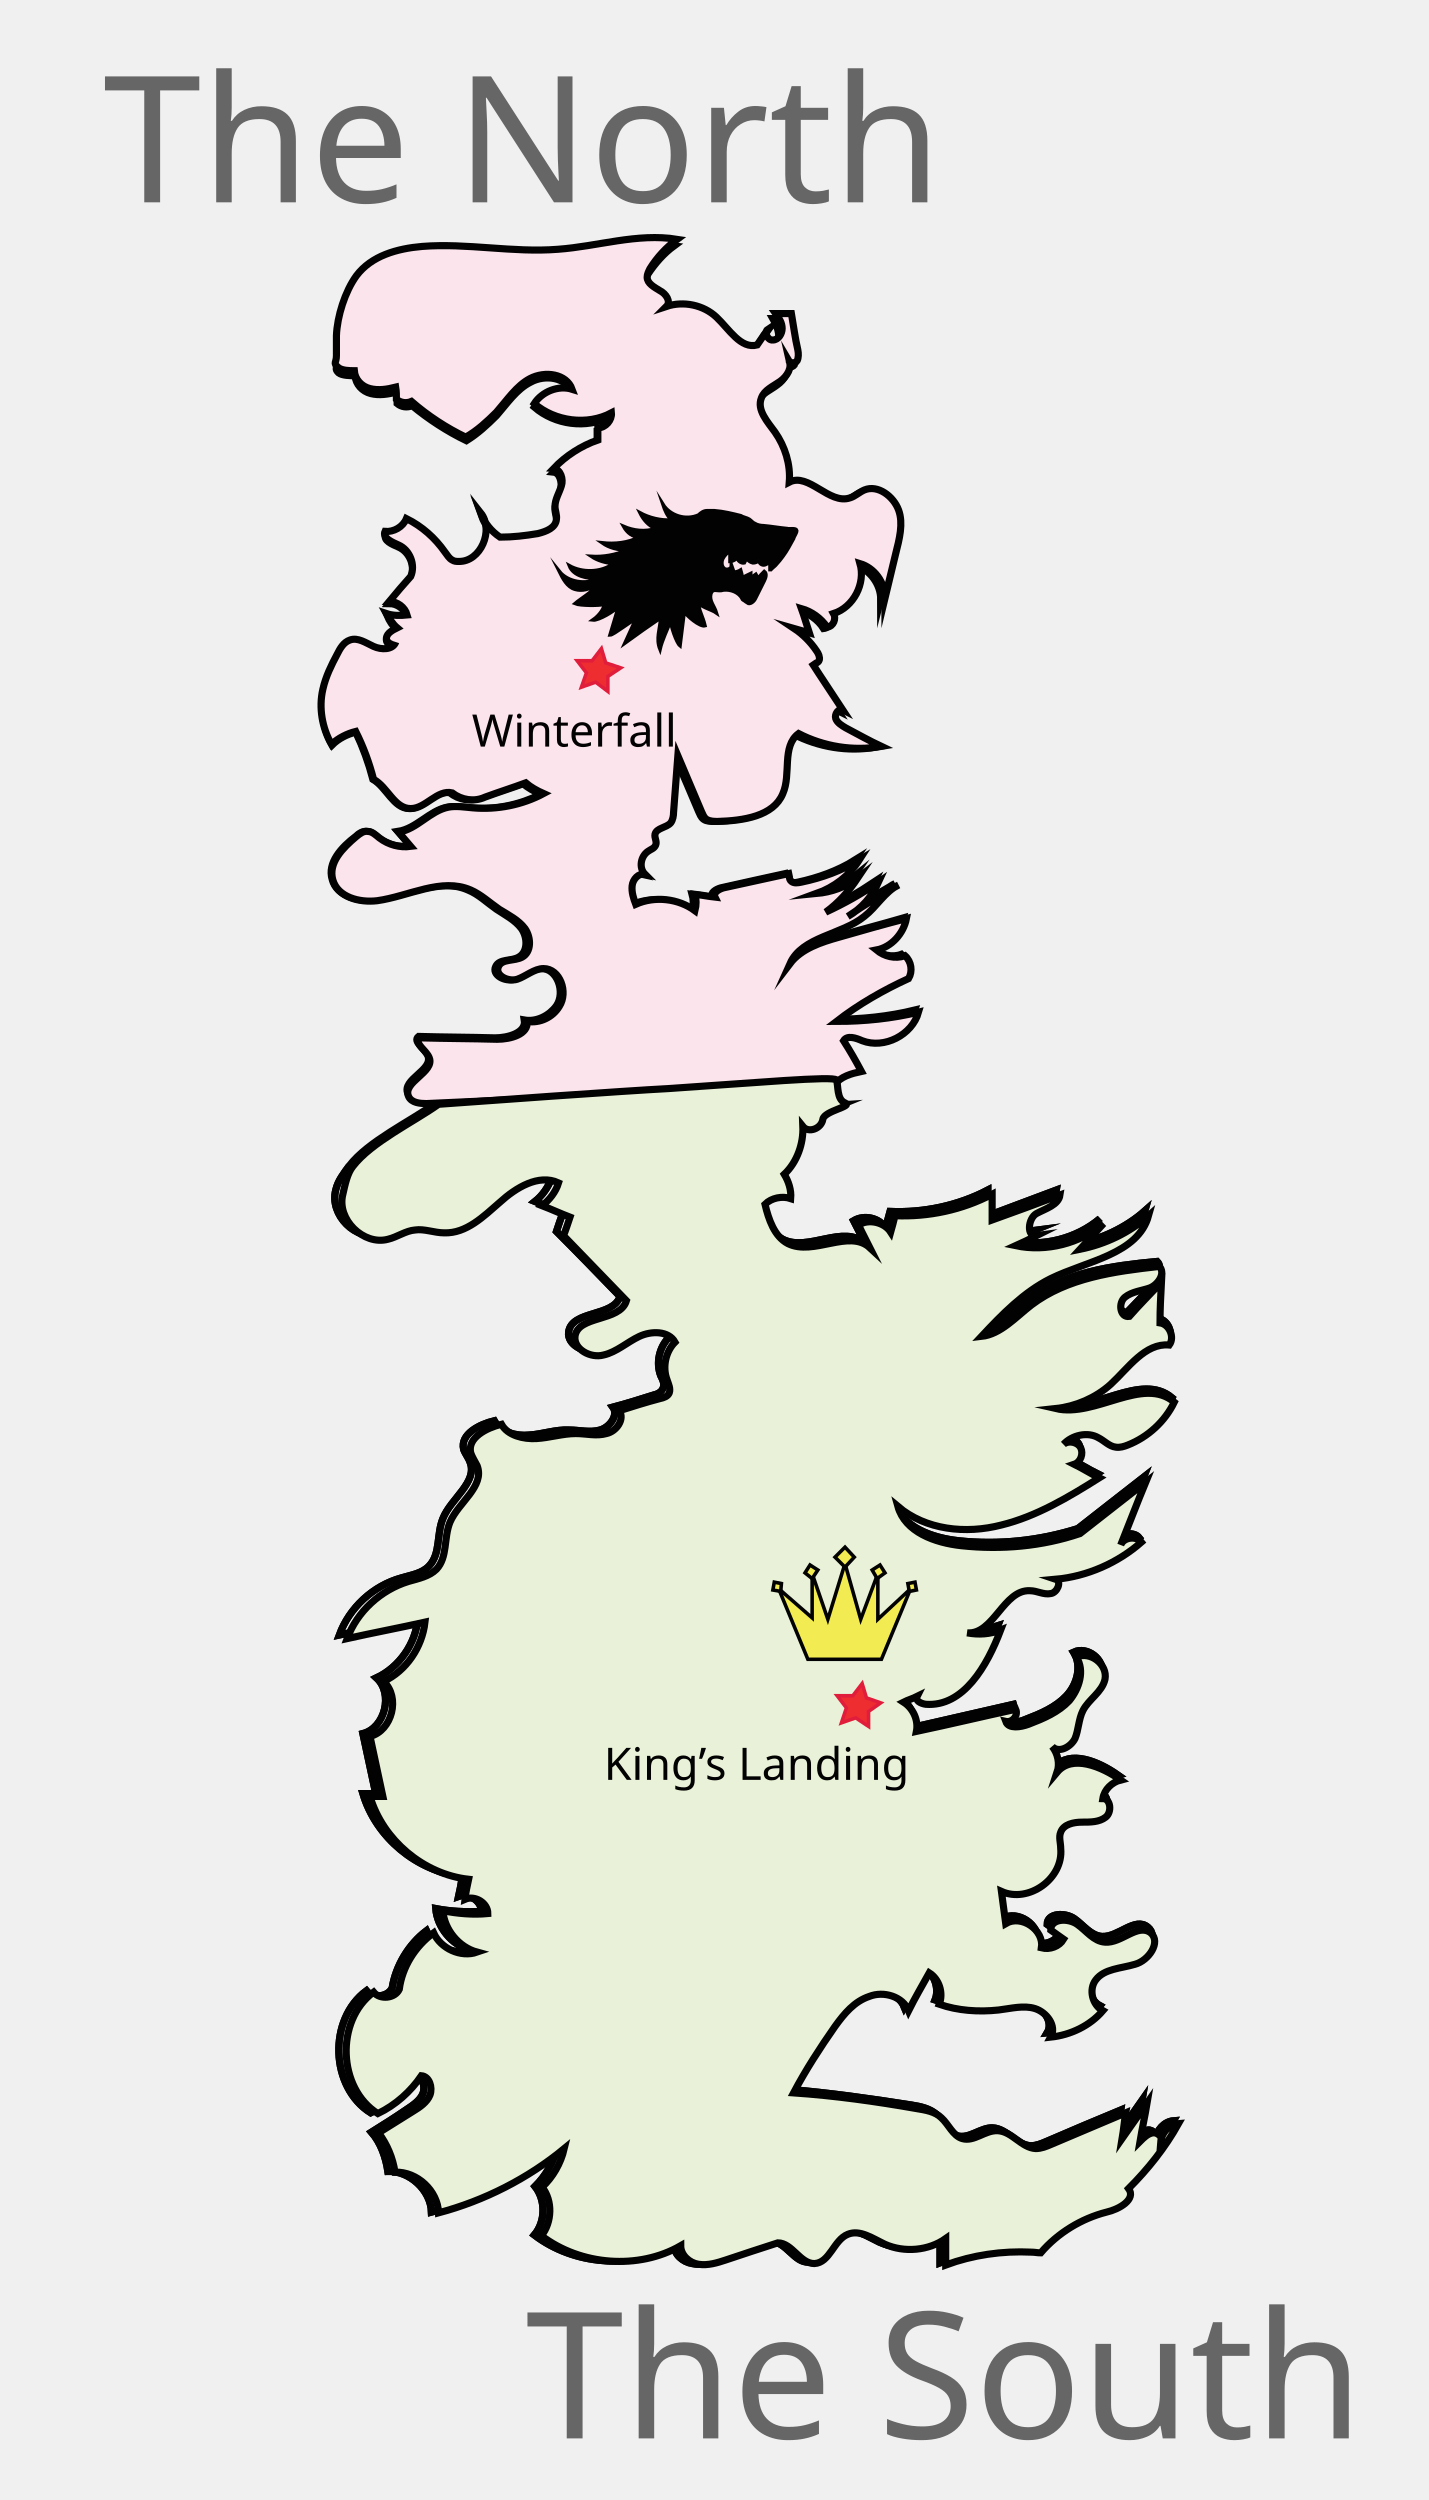
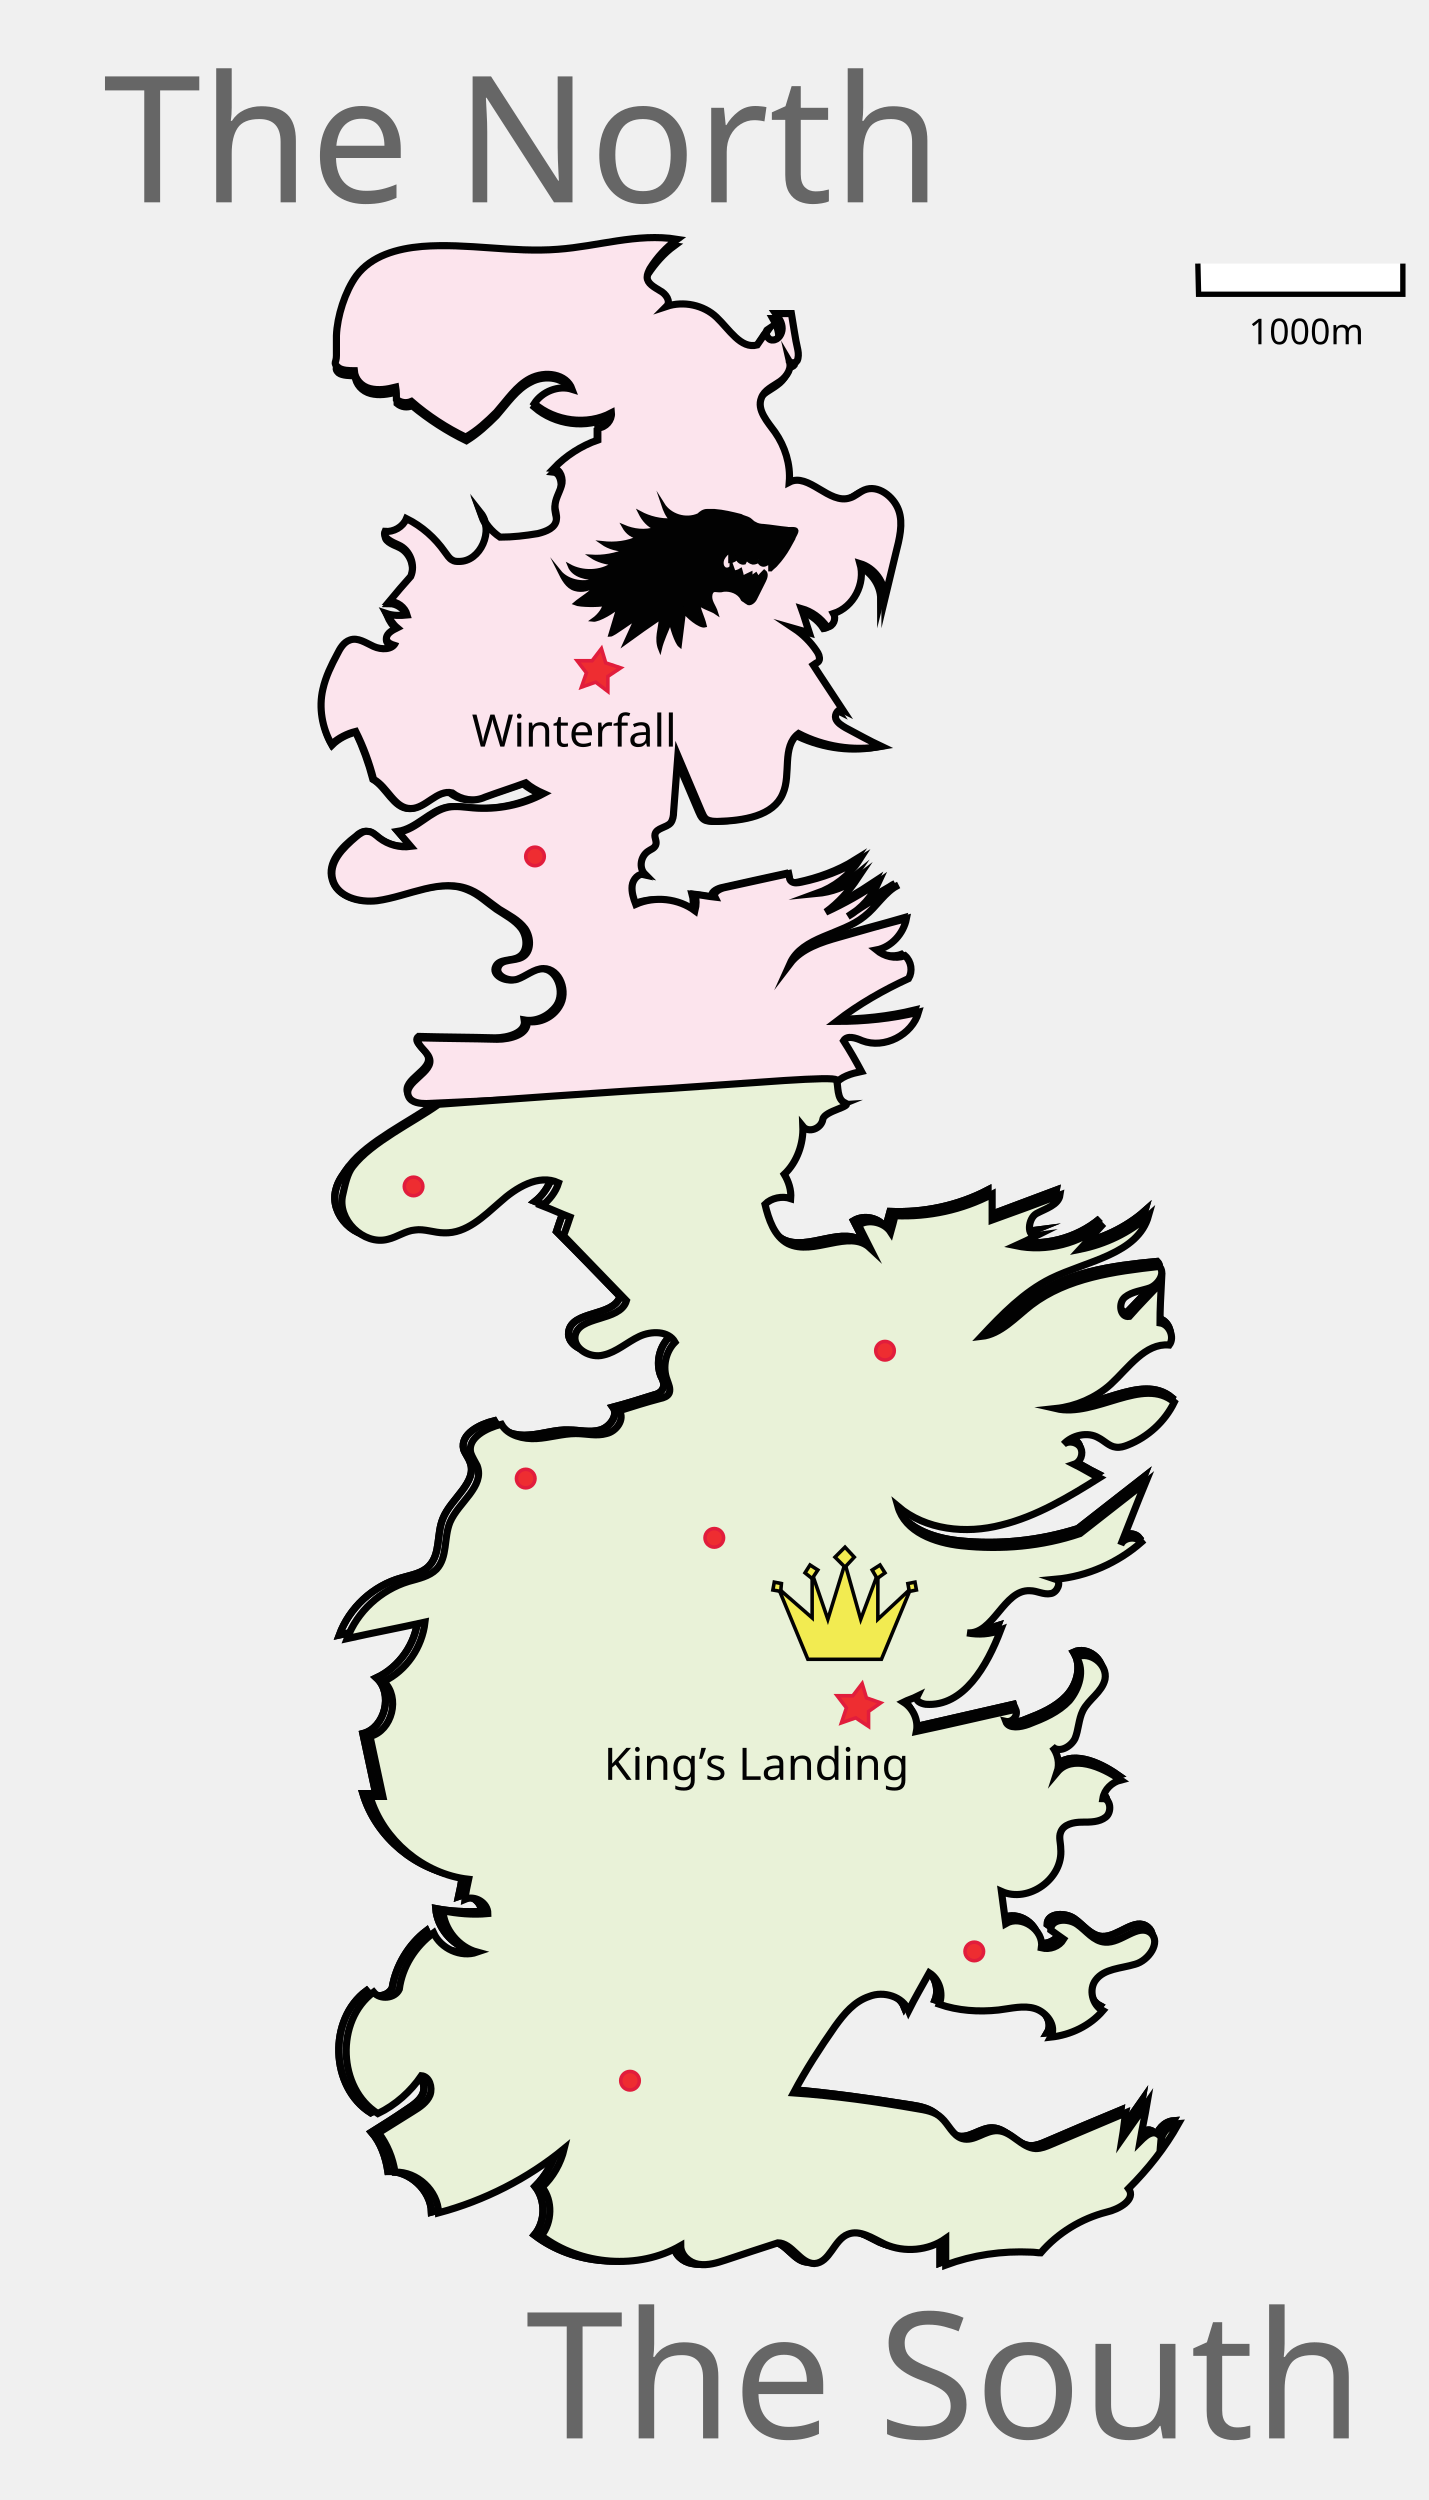
<svg xmlns="http://www.w3.org/2000/svg" version="1.1" id="Layer_1" x="0px" y="0px" viewBox="0 0 200 350" style="enable-background:new 0 0 200 350;" xml:space="preserve">
  <style type="text/css">
	.st0{fill:none;stroke:#020202;stroke-miterlimit:10;}
	.st1{fill:#FCE4ED;stroke:#020202;stroke-miterlimit:10;}
	.st2{fill:#E9F2D8;stroke:#020202;stroke-miterlimit:10;}
	.st3{opacity:0.58;}
	.st4{fill:#020202;}
	.st5{font-family:'Papyrus';}
	.st6{font-size:24.688px;}
	.st7{opacity:0.58;fill:#020202;enable-background:new    ;}
	.st8{fill:#020202;stroke:#020202;stroke-width:0.5;stroke-miterlimit:10;}
	.st9{fill:#EE2D31;stroke:#E11D3C;stroke-width:0.5;stroke-miterlimit:10;}
	.st10{font-size:6.284px;}
	.st11{fill:#F2EB51;stroke:#020202;stroke-width:0.5;stroke-miterlimit:10;}
+ 	.st12{fill:#FFFFFF;stroke:#000000;stroke-width:0.75;stroke-miterlimit:10;}
+ 	.st13{font-family:'MyriadPro-Regular';}
+ 	.st14{font-size:5px;}
</style>
  <path class="st0" d="M114.5,156c-0.2,1.3-2.1,2-2.8,1c0.2,2.5-0.8,5-2.6,6.8c0.7,1,1,2.2,0.9,3.4c-1.2-0.4-2.6-0.1-3.6,0.8  c0.5,2.1,1.3,4.5,3.2,5.5c3.5,1.8,8.6-2.2,11.5,0.6c-0.5-1.1-1.1-2.2-1.6-3.2c1.5-0.9,3.6-0.4,4.5,1c0.2-0.8,0.4-1.6,0.6-2.3  c4.7,0.2,9.5-0.8,13.7-3c0,1.2,0,2.4,0,3.6c3.2-1.2,6.4-2.4,9.6-3.6c-0.2,1.4-2,1.9-3.3,2.6c-1.3,0.8-1.5,3.3,0,3.1  c-1,0.4-1.9,0.9-2.9,1.4c4.3,0.9,9-0.3,12.3-3.1c-1.1,1.2-2.2,2.4-3.4,3.6c3.5-0.7,7-2.3,9.7-4.7c-1.5,5.4-8.7,6.3-13.7,8.8  c-3.8,1.9-6.8,5-9.7,8.1c2.8-0.3,4.8-2.6,7.1-4.4c5-3.9,11.6-4.8,18-5.4c0.9,0.9-0.1,2.5-1.3,3s-2.6,0.5-3.5,1.3  c-1,0.8-0.6,3,0.6,2.8c1.5-1.6,3.1-3.2,4.6-4.8c0,1.9-0.1,3.8-0.2,5.7c1.3,0.2,2.1,2,1.4,3.1c-3.4-0.4-5.7,3.2-8.3,5.5  c-2.1,1.9-4.9,3.1-7.8,3.5c5.6,1.2,12.2-4.7,16.6-1c-1.3,2.7-3.7,4.8-6.5,6c-0.5,0.2-1.1,0.4-1.7,0.3c-0.9-0.1-1.6-0.9-2.4-1.3  c-1.6-0.9-3.8-0.5-4.9,0.9c0.8-0.5,1.9-0.3,2.4,0.5s0,2-0.9,2.3c1.2,0.6,2.3,1.3,3.5,1.9c-4.4,2.7-8.8,5.4-13.8,6.6  c-5,1.2-10.6,0.6-14.5-2.7c0.9,3.6,5.2,5.1,8.9,5.5c5.6,0.6,11.3,0,16.7-1.7c3.1-2.4,6.1-4.8,9.2-7.2c-1.2,3-2.3,5.9-3.5,8.9  c0.4-1.1,2.2-1.3,2.9-0.4c-3.4,3-7.6,4.8-12.1,5.2c0.9,0.3,0.3,1.9-0.7,2s-1.9-0.4-2.9-0.4c-3.7-0.2-5.1,6.2-8.8,5.9  c1.6,0.3,3.2,0.1,4.7-0.4c-1.9,4.9-5.3,10.8-10.5,10.4c-0.6,0-1.4-0.5-1.2-1.1c-0.6,0.3-1.3,0.5-1.9,0.8c1.3,0.9,2.1,2.5,1.8,4.1  c4.7-1.1,9.3-2.1,14-3.2c0.3,0.9-0.6,1.8-1.5,1.7c0.4,1.1,2.1,0.9,3.2,0.4c2.1-0.8,4.2-1.7,5.7-3.3s2.2-4.2,1-6.1  c1.9-0.9,4.4,1,4,3.1c-0.4,1.8-2.3,2.8-3.1,4.4c-0.6,1.2-0.5,2.6-1.1,3.9c-0.5,1.3-2.3,2.2-3.2,1.1c0.8,1,1.1,2.4,0.7,3.6  c2.2-2.5,6.2-0.8,8.9,1.1c-1.3,0.3-2.3,1.3-2.5,2.6c1.2,0,1.3,1.9,0.4,2.6c-0.9,0.8-2.2,0.7-3.3,0.7s-2.5,0.4-3,1.4  c-0.3,0.7-0.1,1.6,0,2.3c0.4,4.1-4.6,7.6-8.4,6c0.2,1.5,0.4,3,0.6,4.5c2.2-1.3,5.4,0.9,5,3.4c1.1,0.3,2.4-0.2,3.1-1.3  c-0.6-0.4-1.2-0.9-1.8-1.3c0-1.6,2.5-1.7,3.8-0.8c1.3,0.9,2.3,2.4,3.9,2.5c2.3,0.1,4.6-2.8,6.4-1.3c1.6,1.3-0.2,3.8-2.2,4.4  s-4.3,0.5-5.5,2.2c-1,1.3-0.5,3.6,1,4.4c-1.8,2.1-4.5,3.5-7.4,3.8c0.9-1.5-0.5-3.5-2.2-4s-3.4,0-5.2,0.2c-2.8,0.4-5.7,0.1-8.3-0.8  c0.6-1.5,0-3.5-1.4-4.4c-0.9,1.8-1.9,3.6-2.9,5.4c-0.8-2-3.5-2.7-5.5-2c-2,0.8-3.5,2.5-4.8,4.2c-2.2,3-4.1,6.1-5.9,9.3  c5.8,0.5,11.5,1.3,17.2,2.2c1.3,0.2,2.6,0.5,3.5,1.3c1,0.9,1.6,2.5,2.9,3c1.7,0.5,3.3-1.2,5-1.1c2,0.1,3.3,2.4,5.3,2.5  c0.8,0,1.5-0.3,2.2-0.6c3.5-1.5,7-3,10.4-4.4c-0.2,1.2-0.3,2.4-0.5,3.6c1.2-1.7,2.3-3.3,3.5-5c-0.3,1.8-0.7,3.6-1,5.4  c0.5-0.5,1-1.1,1.8-1.2c0.7-0.1,1.5,0.8,1.1,1.3c0.1-1.3,1.2-2.5,2.5-2.6c-1.9,3.4-4.3,6.5-7,9.2c1,1.5-1.4,2.9-3.1,3.3  c-3.5,0.9-6.8,2.9-9.2,5.7c-0.4,0-0.9-0.1-1.3-0.1c-4.1-0.3-8.2,0.3-12.1,1.8c0-1.3,0-2.5,0-3.7c-2.5,1.7-5.8,2-8.5,0.8  c-1.7-0.8-3.5-2.1-5.2-1.4c-2,0.9-2.6,4.1-4.7,4.2c-2,0.1-3.1-2.8-5.2-2.9c-2.4,0.8-4.9,1.6-7.3,2.5c-1.3,0.4-2.6,0.9-3.8,0.6  c-1.3-0.2-2.6-1.3-2.5-2.6c-6,3.5-14.1,2.8-19.6-1.4c1.6-1.9,1.6-4.9,0.1-6.8c1.5-1.5,2.6-3.4,3.1-5.4c-5.2,4.2-11.2,7.3-17.6,9  c-0.1-3.1-3.1-5.8-6.1-5.7c-0.3-2-1-4-2.3-5.5c1.6-1,3.2-2,4.8-3.1c0.9-0.6,2-1.3,2.4-2.3s-0.1-2.6-1.2-2.7  c-1.5,2.3-3.6,4.2-6.1,5.4c-5.7-3.6-6-13.1-0.6-17.1c0.9,1.1,3,0.9,3.6-0.4c0.5-3.1,2.3-6.1,4.8-8c1,2.2,3.8,3.5,6.1,2.7  c-2.6-0.7-4.6-3.2-4.8-5.8c2.1,0.4,4.2,0.5,6.4,0.4c0-1.5-1.8-2.6-3.2-2.1c0.2-0.9,0.4-1.9,0.5-2.8c-6.4-0.7-12.1-5.5-13.9-11.6  c0.6,0,1.2,0,1.8,0c-0.6-2.8-1.2-5.6-1.8-8.4c3.1-0.8,4.3-5.6,1.9-7.8c3.2-1.5,5.5-4.8,5.8-8.3c-3.6,0.8-7.3,1.5-11,2.3  c1.4-3.8,4.7-6.9,8.7-8c1.3-0.4,2.9-0.6,3.9-1.7c1.6-1.7,1-4.4,1.9-6.6c1.1-2.8,4.9-5.1,3.8-7.9c-0.2-0.6-0.7-1.2-0.9-1.8  c-0.5-2.1,2.2-3.5,4.3-4c0.9,1.6,3.1,2.2,4.9,2c1.8-0.1,3.7-0.8,5.6-0.7c1.4,0,2.9,0.4,4.3,0s2.6-2.1,1.8-3.2  c1.9-0.5,3.8-1.1,5.7-1.7c0.5-0.1,1.1-0.4,1.3-0.9c0.3-0.6,0-1.2-0.3-1.8c-0.7-1.8-0.2-4,1.1-5.3c-0.9-1.6-3.4-1.6-5-0.8  c-1.7,0.8-3.1,2.2-5,2.6c-1.8,0.4-4.2-0.8-4-2.6c0.4-3.1,6.3-2.1,7.2-5c-3-3.1-5.9-6.1-8.9-9.1c0.3-0.9,0.6-1.8,0.9-2.6  c-1.3-0.5-2.6-1.1-3.9-1.6c1-0.8,1.8-1.9,2.3-3.2c-2.8-1.2-5.9,0.7-8.2,2.7c-2.3,2-4.7,4.4-7.8,4.3c-1.4,0-2.7-0.6-4.1-0.4  c-1.3,0.1-2.5,1-3.8,1.3c-3.5,0.9-7.2-2.8-6.3-6.3c0.3-1.3,1.1-2.3,1.9-3.4c2.6-3.4,8.5-6.2,12-8.7l-1.4-0.5c-0.9,0-2-0.1-2.4-0.9  c-0.9-2,3.6-3.3,2.8-5.3c-0.4-1-2.2-2-1.3-2.7c3.6,0.1,7.1,0.1,10.7,0.2c1.8,0,4.4-0.7,4.1-2.5c1.7,0.3,3.5-0.6,4.5-2  c1.3-1.9,0.1-5.3-2.2-5.2c-1.3,0-2.4,1.1-3.7,1.5c-1.3,0.4-3.2-0.6-2.6-1.8c0.5-1.1,2.2-0.7,3.2-1.3c1.3-0.7,1.3-2.7,0.4-4  c-0.9-1.2-2.3-1.9-3.5-2.7c-1.3-0.9-2.5-2.1-4-2.7c-4.1-1.8-8.6,0.9-12.9,1.4c-2.4,0.3-5.5-0.5-6.1-2.9c-0.7-2.3,1.3-4.5,3.3-6  c0.4-0.4,1-0.8,1.6-0.7c0.6,0,1.1,0.5,1.6,0.9c1.2,0.9,2.9,1.4,4.4,1.1c-0.5-0.7-1.1-1.3-1.7-2c2.6-0.4,4.4-2.9,6.9-3.4  c1.1-0.2,2.2,0,3.3,0.1c3.4,0.3,6.8-0.4,9.8-1.9c-0.9-0.4-1.8-0.9-2.5-1.5c-1.9,0.6-3.8,1.3-5.7,1.9c-1.5,0.7-3.3,0.4-4.5-0.6  c-2-0.5-3.6,2.2-5.7,2.2c-2.2,0-3.2-3-5.1-4.1c-0.6-2.3-1.4-4.5-2.4-6.6c-1.2,0.3-2.4,0.9-3.3,1.8c-1.3-2.3-1.7-5-1.2-7.6  c0.4-1.7,1.2-3.3,2-4.9c0.4-0.8,0.9-1.7,1.7-2c1.1-0.4,2.2,0.4,3.3,0.9s2.7,0.5,3.1-0.6c-0.2,0.7-1.4,0.1-1.3-0.6  c0.1-0.7,0.8-1.1,1.5-1.3c-0.6-0.5-1.1-1.3-1.4-2c0.9,0.3,1.9,0.3,2.8,0.2c-0.3-1.1-1.4-1.9-2.5-1.9c1-1.2,2-2.3,3-3.5  c0.7-1.6-0.1-3.7-1.7-4.4c-0.9-0.4-2.2-0.9-1.8-1.8c1.2,0.1,2.5-0.6,3-1.8c2.2,1.1,4,2.7,5.4,4.7c0.3,0.4,0.6,0.9,1,1.1  c0.3,0.1,0.6,0.2,0.9,0.2c3.1,0.1,5-4.3,3.1-6.8c0.5,1.4,1.5,2.6,2.7,3.4c1.8,0,3.5-0.2,5.2-0.5c1.1-0.3,2.5-0.8,2.6-2  c0.1-0.6-0.2-1.2-0.2-1.8c0-1,0.6-1.9,0.8-2.8c0.2-0.9-0.1-2.3-1-2.4c1.7-1.8,3.8-3.2,6.1-4c0-0.5,0-1.1,0-1.7c1.1,0,2-1,1.9-2.1  c-3.4,1.8-7.8,1.2-10.7-1.3c1.1-1.7,3.3-2.5,5.3-2c-0.8-2.2-3.8-2.6-5.8-1.5c-2,1-3.3,3-4.8,4.7c-1.3,1.3-2.6,2.5-4.2,3.5  c-2.7-1.3-5.3-3-7.6-4.9c-0.7,0.3-1.5,0.2-2.1-0.3c0-0.5,0-1.1-0.1-1.6c-1.2,0.3-2.4,0.5-3.6,0.2c-1.2-0.3-2.1-1.3-2.2-2.5  c-0.6,0-1.8,0-2.3-0.4c-0.6-0.6-0.2-0.6-0.2-1.6c0-0.9,0-1.9,0-2.8c0.1-2.6,1.2-6.2,2.8-8.3c2.1-2.7,5.7-3.8,9.1-4.1  c6.2-0.5,12.6,0.9,18.8,0.4c5.5-0.4,11-2.3,16.5-1.4c-1.5,1.1-2.7,2.5-3.7,4c-0.2,0.4-0.4,0.8-0.4,1.2c0,0.9,1,1.4,1.8,1.9  s1.6,1.5,0.9,2.2c2.3-0.8,5.1-0.2,6.9,1.5s3.4,4.5,5.7,3.8c0.5-0.7,1-1.5,1.5-2.2c-0.6,0.4,0,1.6,0.7,1.5c0.8,0,1.3-0.9,1.2-1.6  s-0.4-1.4-0.8-2.1c0.7,0,1.4,0,2.2,0c0.3,1.7,0.5,3.3,0.9,5c0.1,0.5,0.1,1-0.1,1.5c-0.3,0.4-1.1,0.4-1.2-0.1c0.6,1-0.2,2.2-1.2,2.9  c-0.9,0.7-2.2,1.2-2.6,2.2c-0.7,1.7,0.8,3.3,1.9,4.8c1.4,2,2.2,4.5,2,6.9c2.7-1.4,5.6,3.1,8.4,2.2c0.7-0.2,1.3-0.8,2-1.1  c1.9-0.8,4.1,0.8,4.7,2.8c0.6,1.9,0.1,4-0.4,6.1s-1,4.1-1.5,6.1c0-2.1-1.5-4.1-3.5-4.8c0.8,2.8-0.9,6-3.6,7c0.4,0.7,0,1.8-0.9,1.9  c-0.8-1.3-2.2-2.2-3.6-2.6c0.4,1.1,0.7,2.2,1,3.4c-0.7-0.2-1.4-0.4-2.1-0.6c1.2,0.8,2.3,1.9,3.1,3.1c0.3,0.4,0.5,0.9,0.4,1.3  s-0.8,0.7-1.1,0.3c1.4,2.2,2.9,4.4,4.3,6.6c-0.6-0.3-1.2,0.5-1,1.2c0.2,0.6,0.9,1,1.4,1.3c1.7,0.9,3.3,1.8,4.9,2.6  c-3.9,0.7-8,0-11.5-1.8c-2.4,1.7-1,5.6-2.1,8.3c-1.3,3.2-5.6,3.8-9,3.9c-0.5,0-1.1,0-1.5-0.3s-0.5-0.7-0.7-1.1  c-1.1-2.6-2.2-5.2-3.3-7.7c-0.2,2.6-0.4,5.2-0.6,7.9c0,0.5-0.1,1.1-0.4,1.4c-0.6,0.7-2,0.7-2.2,1.6c-0.1,0.5,0.3,1,0.1,1.5  c-0.2,0.4-0.7,0.6-1.1,0.9c-1,0.7-1.3,2.3-0.4,3.2c-0.9-0.2-1.7,0.7-1.8,1.6c-0.1,0.9,0.2,1.8,0.5,2.6c2.6-1.1,5.9-0.8,8.3,0.9  c0.2-0.8,0.2-1.6,0-2.3c0.9,0.1,1.8,0.3,2.8,0.4c-0.3-0.6,0.5-1.1,1.2-1.3c3.1-0.7,6.3-1.4,9.5-2.1c-0.5,0.1-0.5,0.9-0.1,1.2  c0.4,0.3,0.9,0.2,1.4,0.1c2.8-0.6,5.6-1.6,8-3.1c-1.4,2.1-3.5,3.8-5.9,4.6c2.1-0.2,4.1-0.9,5.7-2.2c-1.2,1.8-2.7,3.4-4.4,4.8  c2.6-1.2,5-2.6,7.4-4.2c-0.9,2-2.4,3.7-4.3,4.7c2.3-1.6,4.7-3,7.1-4.4c-1.9,0.9-3,3-4.7,4.4c-3.2,2.6-8.6,2.7-10.3,6.6  c1.6-2.1,4.3-2.9,6.9-3.6c3.1-0.9,6.2-1.7,9.3-2.6c-0.4,2.1-2.1,3.9-4.2,4.3c1,0.9,2.6,1.3,3.9,0.8c0.8,0.8,1.1,2.2,0.5,3.2  c-3.5,1.6-6.9,3.6-10,5.9c3.9,0,7.7-0.4,11.4-1.3c-0.9,3.1-4.7,5.1-7.8,4c-0.9-0.4-2.1-0.8-2.6,0c0.8,1.4,1.7,2.8,2.5,4.2  c-1.4,0.3-2.9,0.7-3.7,1.9s-0.2,3.3,1.2,3.2L114.5,156z" />
  <path class="st0" d="M114.5,156c-0.2,1.3-2.1,2-2.8,1c0.2,2.5-0.8,5-2.6,6.8c0.7,1,1,2.2,0.9,3.4c-1.2-0.4-2.6-0.1-3.6,0.8  c0.5,2.1,1.3,4.5,3.2,5.5c3.5,1.8,8.6-2.2,11.5,0.6c-0.5-1.1-1.1-2.2-1.6-3.2c1.5-0.9,3.6-0.4,4.5,1c0.2-0.8,0.4-1.6,0.6-2.3  c4.7,0.2,9.5-0.8,13.7-3c0,1.2,0,2.4,0,3.6c3.2-1.2,6.4-2.4,9.6-3.6c-0.2,1.4-2,1.9-3.3,2.6c-1.3,0.8-1.5,3.3,0,3.1  c-1,0.4-1.9,0.9-2.9,1.4c4.3,0.9,9-0.3,12.3-3.1c-1.1,1.2-2.2,2.4-3.4,3.6c3.5-0.7,7-2.3,9.7-4.7c-1.5,5.4-8.7,6.3-13.7,8.8  c-3.8,1.9-6.8,5-9.7,8.1c2.8-0.3,4.8-2.6,7.1-4.4c5-3.9,11.6-4.8,18-5.4c0.9,0.9-0.1,2.5-1.3,3s-2.6,0.5-3.5,1.3  c-1,0.8-0.6,3,0.6,2.8c1.5-1.6,3.1-3.2,4.6-4.8c0,1.9-0.1,3.8-0.2,5.7c1.3,0.2,2.1,2,1.4,3.1c-3.4-0.4-5.7,3.2-8.3,5.5  c-2.1,1.9-4.9,3.1-7.8,3.5c5.6,1.2,12.2-4.7,16.6-1c-1.3,2.7-3.7,4.8-6.5,6c-0.5,0.2-1.1,0.4-1.7,0.3c-0.9-0.1-1.6-0.9-2.4-1.3  c-1.6-0.9-3.8-0.5-4.9,0.9c0.8-0.5,1.9-0.3,2.4,0.5s0,2-0.9,2.3c1.2,0.6,2.3,1.3,3.5,1.9c-4.4,2.7-8.8,5.4-13.8,6.6  c-5,1.2-10.6,0.6-14.5-2.7c0.9,3.6,5.2,5.1,8.9,5.5c5.6,0.6,11.3,0,16.7-1.7c3.1-2.4,6.1-4.8,9.2-7.2c-1.2,3-2.3,5.9-3.5,8.9  c0.4-1.1,2.2-1.3,2.9-0.4c-3.4,3-7.6,4.8-12.1,5.2c0.9,0.3,0.3,1.9-0.7,2s-1.9-0.4-2.9-0.4c-3.7-0.2-5.1,6.2-8.8,5.9  c1.6,0.3,3.2,0.1,4.7-0.4c-1.9,4.9-5.3,10.8-10.5,10.4c-0.6,0-1.4-0.5-1.2-1.1c-0.6,0.3-1.3,0.5-1.9,0.8c1.3,0.9,2.1,2.5,1.8,4.1  c4.7-1.1,9.3-2.1,14-3.2c0.3,0.9-0.6,1.8-1.5,1.7c0.4,1.1,2.1,0.9,3.2,0.4c2.1-0.8,4.2-1.7,5.7-3.3s2.2-4.2,1-6.1  c1.9-0.9,4.4,1,4,3.1c-0.4,1.8-2.3,2.8-3.1,4.4c-0.6,1.2-0.5,2.6-1.1,3.9c-0.5,1.3-2.3,2.2-3.2,1.1c0.8,1,1.1,2.4,0.7,3.6  c2.2-2.5,6.2-0.8,8.9,1.1c-1.3,0.3-2.3,1.3-2.5,2.6c1.2,0,1.3,1.9,0.4,2.6c-0.9,0.8-2.2,0.7-3.3,0.7s-2.5,0.4-3,1.4  c-0.3,0.7-0.1,1.6,0,2.3c0.4,4.1-4.6,7.6-8.4,6c0.2,1.5,0.4,3,0.6,4.5c2.2-1.3,5.4,0.9,5,3.4c1.1,0.3,2.4-0.2,3.1-1.3  c-0.6-0.4-1.2-0.9-1.8-1.3c0-1.6,2.5-1.7,3.8-0.8c1.3,0.9,2.3,2.4,3.9,2.5c2.3,0.1,4.6-2.8,6.4-1.3c1.6,1.3-0.2,3.8-2.2,4.4  s-4.3,0.5-5.5,2.2c-1,1.3-0.5,3.6,1,4.4c-1.8,2.1-4.5,3.5-7.4,3.8c0.9-1.5-0.5-3.5-2.2-4s-3.4,0-5.2,0.2c-2.8,0.4-5.7,0.1-8.3-0.8  c0.6-1.5,0-3.5-1.4-4.4c-0.9,1.8-1.9,3.6-2.9,5.4c-0.8-2-3.5-2.7-5.5-2c-2,0.8-3.5,2.5-4.8,4.2c-2.2,3-4.1,6.1-5.9,9.3  c5.8,0.5,11.5,1.3,17.2,2.2c1.3,0.2,2.6,0.5,3.5,1.3c1,0.9,1.6,2.5,2.9,3c1.7,0.5,3.3-1.2,5-1.1c2,0.1,3.3,2.4,5.3,2.5  c0.8,0,1.5-0.3,2.2-0.6c3.5-1.5,7-3,10.4-4.4c-0.2,1.2-0.3,2.4-0.5,3.6c1.2-1.7,2.3-3.3,3.5-5c-0.3,1.8-0.7,3.6-1,5.4  c0.5-0.5,1-1.1,1.8-1.2c0.7-0.1,1.5,0.8,1.1,1.3c0.1-1.3,1.2-2.5,2.5-2.6c-1.9,3.4-4.3,6.5-7,9.2c1,1.5-1.4,2.9-3.1,3.3  c-3.5,0.9-6.8,2.9-9.2,5.7c-0.4,0-0.9-0.1-1.3-0.1c-4.1-0.3-8.2,0.3-12.1,1.8c0-1.3,0-2.5,0-3.7c-2.5,1.7-5.8,2-8.5,0.8  c-1.7-0.8-3.5-2.1-5.2-1.4c-2,0.9-2.6,4.1-4.7,4.2c-2,0.1-3.1-2.8-5.2-2.9c-2.4,0.8-4.9,1.6-7.3,2.5c-1.3,0.4-2.6,0.9-3.8,0.6  c-1.3-0.2-2.6-1.3-2.5-2.6c-6,3.5-14.1,2.8-19.6-1.4c1.6-1.9,1.6-4.9,0.1-6.8c1.5-1.5,2.6-3.4,3.1-5.4c-5.2,4.2-11.2,7.3-17.6,9  c-0.1-3.1-3.1-5.8-6.1-5.7c-0.3-2-1-4-2.3-5.5c1.6-1,3.2-2,4.8-3.1c0.9-0.6,2-1.3,2.4-2.3s-0.1-2.6-1.2-2.7  c-1.5,2.3-3.6,4.2-6.1,5.4c-5.7-3.6-6-13.1-0.6-17.1c0.9,1.1,3,0.9,3.6-0.4c0.5-3.1,2.3-6.1,4.8-8c1,2.2,3.8,3.5,6.1,2.7  c-2.6-0.7-4.6-3.2-4.8-5.8c2.1,0.4,4.2,0.5,6.4,0.4c0-1.5-1.8-2.6-3.2-2.1c0.2-0.9,0.4-1.9,0.5-2.8c-6.4-0.7-12.1-5.5-13.9-11.6  c0.6,0,1.2,0,1.8,0c-0.6-2.8-1.2-5.6-1.8-8.4c3.1-0.8,4.3-5.6,1.9-7.8c3.2-1.5,5.5-4.8,5.8-8.3c-3.6,0.8-7.3,1.5-11,2.3  c1.4-3.8,4.7-6.9,8.7-8c1.3-0.4,2.9-0.6,3.9-1.7c1.6-1.7,1-4.4,1.9-6.6c1.1-2.8,4.9-5.1,3.8-7.9c-0.2-0.6-0.7-1.2-0.9-1.8  c-0.5-2.1,2.2-3.5,4.3-4c0.9,1.6,3.1,2.2,4.9,2c1.8-0.1,3.7-0.8,5.6-0.7c1.4,0,2.9,0.4,4.3,0s2.6-2.1,1.8-3.2  c1.9-0.5,3.8-1.1,5.7-1.7c0.5-0.1,1.1-0.4,1.3-0.9c0.3-0.6,0-1.2-0.3-1.8c-0.7-1.8-0.2-4,1.1-5.3c-0.9-1.6-3.4-1.6-5-0.8  c-1.7,0.8-3.1,2.2-5,2.6c-1.8,0.4-4.2-0.8-4-2.6c0.4-3.1,6.3-2.1,7.2-5c-3-3.1-5.9-6.1-8.9-9.1c0.3-0.9,0.6-1.8,0.9-2.6  c-1.3-0.5-2.6-1.1-3.9-1.6c1-0.8,1.8-1.9,2.3-3.2c-2.8-1.2-5.9,0.7-8.2,2.7c-2.3,2-4.7,4.4-7.8,4.3c-1.4,0-2.7-0.6-4.1-0.4  c-1.3,0.1-2.5,1-3.8,1.3c-3.5,0.9-7.2-2.8-6.3-6.3c0.3-1.3,1.1-2.3,1.9-3.4" />
  <path class="st1" d="M59.7,154.5c-0.9,0-2.1-0.1-2.5-1c-0.9-2,3.7-3.4,2.9-5.4c-0.4-1.1-2.2-2-1.3-2.8c3.6,0.1,7.2,0.1,10.8,0.2  c1.9,0,4.4-0.7,4.2-2.5c1.8,0.3,3.6-0.6,4.5-2.1c1.3-2,0.1-5.3-2.2-5.3c-1.3,0-2.5,1.1-3.7,1.5c-1.3,0.4-3.2-0.6-2.6-1.8  c0.5-1.1,2.2-0.7,3.3-1.3c1.3-0.7,1.3-2.7,0.4-4c-0.9-1.2-2.3-1.9-3.6-2.7c-1.3-0.9-2.6-2.1-4-2.7c-4.1-1.8-8.7,0.9-13.1,1.5  c-2.5,0.3-5.5-0.5-6.2-2.9s1.4-4.5,3.3-6.1c0.5-0.4,1-0.8,1.6-0.7c0.6,0,1.1,0.5,1.6,0.9c1.3,1,2.9,1.4,4.4,1.2  c-0.6-0.7-1.1-1.3-1.7-2c2.6-0.4,4.4-3,7-3.5c1.1-0.2,2.2,0,3.4,0.1c3.4,0.3,6.9-0.4,9.9-2c-0.9-0.4-1.8-0.9-2.5-1.5  c-1.9,0.7-3.8,1.3-5.7,2c-1.5,0.7-3.3,0.4-4.6-0.6c-2.1-0.5-3.7,2.2-5.8,2.2c-2.3,0-3.2-3-5.2-4.1c-0.6-2.3-1.4-4.5-2.5-6.7  c-1.2,0.3-2.4,0.9-3.4,1.8c-1.3-2.3-1.8-5.1-1.2-7.7c0.4-1.8,1.2-3.4,2-4.9c0.4-0.8,0.9-1.7,1.8-2c1.1-0.4,2.2,0.4,3.3,0.9  s2.7,0.5,3.1-0.6c-0.2,0.7-1.4,0.1-1.3-0.6c0.1-0.7,0.9-1.1,1.5-1.4c-0.6-0.5-1.1-1.3-1.5-2c0.9,0.3,1.9,0.3,2.9,0.2  c-0.3-1.1-1.4-1.9-2.5-1.9c1-1.2,2-2.4,3-3.5c0.7-1.6-0.1-3.7-1.7-4.4c-0.9-0.4-2.3-1-1.9-1.9c1.2,0.1,2.5-0.6,3-1.8  c2.2,1.1,4,2.7,5.4,4.7c0.3,0.4,0.6,0.9,1,1.1c0.3,0.2,0.6,0.2,0.9,0.2c3.1,0.1,5-4.4,3.1-6.8c0.5,1.4,1.5,2.6,2.7,3.4  c1.8,0,3.5-0.2,5.3-0.5c1.2-0.3,2.5-0.8,2.6-2c0.1-0.6-0.2-1.2-0.2-1.8c0-1,0.6-1.9,0.9-2.9c0.3-0.9-0.1-2.3-1.1-2.4  c1.7-1.8,3.9-3.2,6.2-4c0-0.5,0-1.1,0-1.7c1.1,0,2-1.1,1.9-2.1c-3.4,1.8-7.9,1.2-10.8-1.3c1.1-1.7,3.4-2.6,5.3-2  c-0.8-2.2-3.8-2.6-5.9-1.5c-1.9,1-3.2,3-4.7,4.7c-1.3,1.3-2.7,2.6-4.3,3.5c-2.7-1.3-5.3-3-7.6-5c-0.7,0.3-1.5,0.2-2.1-0.3  c0-0.5,0-1.1-0.1-1.7c-1.2,0.3-2.4,0.5-3.6,0.2c-1.2-0.3-2.1-1.3-2.2-2.5c-0.6,0-1.8,0-2.3-0.5c-0.7-0.6-0.2-0.6-0.2-1.6  c0-0.9,0-1.9,0-2.8c0.1-2.7,1.2-6.2,2.8-8.4c2.1-2.8,5.7-3.8,9.2-4.1c6.3-0.5,12.7,0.9,19,0.4c5.6-0.4,11.1-2.3,16.7-1.4  C93.3,34.6,92,36,91,37.6c-0.2,0.4-0.4,0.8-0.4,1.2c0,0.9,1,1.4,1.8,1.9c0.8,0.4,1.6,1.5,0.9,2.2c2.4-0.8,5.2-0.2,7,1.5  s3.4,4.5,5.7,3.9c0.5-0.7,1-1.5,1.5-2.2c-0.6,0.4,0,1.6,0.7,1.5c0.8,0,1.3-0.9,1.3-1.6c0-0.8-0.4-1.4-0.9-2.1c0.7,0,1.4,0,2.2,0  c0.3,1.7,0.5,3.4,0.9,5.1c0.1,0.5,0.1,1.1-0.1,1.5s-1.1,0.4-1.2-0.1c0.6,1-0.2,2.3-1.2,3s-2.2,1.2-2.6,2.3c-0.7,1.7,0.9,3.4,1.9,4.8  c1.4,2,2.2,4.5,2,7c2.7-1.4,5.6,3.2,8.5,2.2c0.7-0.2,1.3-0.8,2-1.1c1.9-0.8,4.1,0.9,4.8,2.8s0.1,4.1-0.4,6.1c-0.5,2.1-1,4.1-1.5,6.2  c0-2.2-1.5-4.2-3.5-4.8c0.8,2.8-0.9,6.1-3.7,7c0.4,0.7,0,1.8-0.9,1.9c-0.9-1.3-2.2-2.2-3.6-2.6c0.4,1.1,0.7,2.2,1.1,3.4  c-0.7-0.2-1.4-0.4-2.1-0.6c1.2,0.8,2.3,1.9,3.1,3.1c0.3,0.4,0.5,0.9,0.4,1.3s-0.8,0.7-1.1,0.3c1.4,2.2,2.9,4.4,4.4,6.7  c-0.6-0.3-1.2,0.6-1,1.2s0.9,1,1.4,1.3c1.7,0.9,3.3,1.8,5,2.6c-4,0.7-8.1,0-11.6-1.8c-2.4,1.8-1,5.7-2.2,8.4  c-1.3,3.2-5.6,3.8-9.1,3.9c-0.5,0-1.1,0-1.6-0.3c-0.4-0.3-0.5-0.7-0.7-1.1c-1.1-2.6-2.2-5.2-3.3-7.8c-0.2,2.6-0.4,5.3-0.6,7.9  c0,0.5-0.1,1.1-0.4,1.5c-0.6,0.7-2,0.7-2.2,1.6c-0.1,0.5,0.3,1,0.1,1.5s-0.7,0.6-1.1,0.9c-1,0.7-1.3,2.3-0.4,3.2  c-0.9-0.2-1.7,0.7-1.8,1.6c-0.1,0.9,0.2,1.8,0.5,2.6c2.7-1.2,6-0.8,8.3,0.9c0.2-0.8,0.2-1.6,0-2.3c0.9,0.1,1.9,0.3,2.8,0.4  c-0.3-0.6,0.5-1.1,1.2-1.3c3.2-0.7,6.4-1.4,9.6-2.1c-0.5,0.1-0.5,0.9-0.1,1.2c0.4,0.3,0.9,0.2,1.4,0.1c2.9-0.6,5.6-1.6,8.1-3.1  c-1.4,2.2-3.5,3.8-6,4.7c2.1-0.2,4.1-0.9,5.8-2.2c-1.2,1.8-2.7,3.5-4.5,4.8c2.6-1.2,5.1-2.6,7.4-4.2c-0.9,2-2.4,3.7-4.3,4.8  c2.3-1.6,4.7-3.1,7.1-4.4c-1.9,0.9-3.1,3.1-4.8,4.4c-3.2,2.6-8.7,2.8-10.4,6.6c1.6-2.1,4.4-3,6.9-3.7c3.1-0.9,6.3-1.8,9.4-2.6  c-0.4,2.1-2.1,4-4.2,4.4c1.1,0.9,2.6,1.3,4,0.8c0.9,0.8,1.1,2.2,0.5,3.2c-3.5,1.6-7,3.6-10.1,6c3.9,0,7.8-0.4,11.5-1.3  c-0.9,3.2-4.8,5.2-7.9,4c-0.9-0.4-2.1-0.8-2.6,0c0.9,1.4,1.7,2.8,2.5,4.3c-1.4,0.3-2.9,0.7-3.8,1.9L59.7,154.5z" />
  <path class="st2" d="M61.4,154.6c-3.5,2.5-9.4,5.3-12,8.7c-0.8,1-1.1,2.6-1.4,3.9c-0.9,3.5,2.9,7.2,6.3,6.3c1.3-0.3,2.5-1.2,3.8-1.3  c1.3-0.2,2.7,0.4,4.1,0.4c3.1,0.1,5.5-2.3,7.8-4.3c2.2-2,5.4-4,8.2-2.7c-0.4,1.3-1.3,2.4-2.3,3.2c1.3,0.5,2.6,1.1,3.9,1.6  c-0.3,0.9-0.6,1.8-0.9,2.6c3,3.1,5.9,6.1,8.8,9.1c-0.9,3-6.8,2-7.2,5c-0.2,1.8,2.2,3.1,4,2.6c1.8-0.4,3.3-1.8,5-2.6s4.1-0.8,5,0.8  c-1.3,1.3-1.8,3.5-1.1,5.3c0.2,0.6,0.5,1.2,0.3,1.8c-0.2,0.5-0.8,0.7-1.3,0.8c-1.9,0.5-3.8,1.1-5.7,1.7c0.8,1.2-0.4,2.9-1.8,3.2  c-1.4,0.4-2.8,0-4.3,0c-1.8,0-3.7,0.6-5.5,0.7c-1.8,0.1-4-0.4-4.9-2c-2.1,0.5-4.8,1.9-4.3,4c0.2,0.6,0.6,1.2,0.9,1.8  c1.1,2.9-2.6,5.1-3.8,7.9c-0.9,2.2-0.3,4.9-1.9,6.6c-1,1-2.5,1.3-3.9,1.7c-3.9,1.2-7.2,4.2-8.6,8c3.6-0.8,7.3-1.5,10.9-2.3  c-0.4,3.5-2.6,6.8-5.8,8.3c2.4,2.2,1.2,6.9-1.9,7.7c0.6,2.8,1.2,5.6,1.8,8.4c-0.6,0-1.2,0-1.8,0c1.8,6.1,7.5,10.9,13.8,11.6  c-0.2,0.9-0.4,1.9-0.5,2.8c1.4-0.6,3.2,0.5,3.2,2c-2.1,0.2-4.3,0-6.3-0.4c0.2,2.6,2.2,5.1,4.8,5.8c-2.3,0.8-5.1-0.5-6.1-2.7  c-2.6,1.9-4.4,4.8-4.8,7.9c-0.6,1.3-2.7,1.5-3.6,0.4c-5.4,4-5,13.5,0.6,17c2.5-1.2,4.6-3.1,6.1-5.3c1.1,0.1,1.6,1.6,1.2,2.7  c-0.4,1-1.4,1.7-2.4,2.3c-1.6,1-3.2,2-4.8,3c1.2,1.6,2,3.5,2.3,5.5c3.1-0.1,6,2.6,6.1,5.7c6.4-1.7,12.5-4.8,17.6-9  c-0.5,2.1-1.6,4-3.1,5.4c1.5,1.9,1.4,4.9-0.1,6.8c5.5,4.2,13.6,4.8,19.5,1.4c0,1.3,1.2,2.4,2.5,2.6s2.6-0.2,3.8-0.6  c2.4-0.8,4.8-1.6,7.3-2.4c2,0,3.1,2.9,5.1,2.9c2.2-0.1,2.7-3.3,4.7-4.1c1.7-0.7,3.5,0.6,5.2,1.4c2.7,1.2,6.1,0.9,8.5-0.8  c0,1.2,0,2.5,0,3.7c3.8-1.4,7.9-2,12-1.8c0.4,0,0.9,0.1,1.3,0.1c2.4-2.8,5.7-4.8,9.2-5.7c1.8-0.4,4.2-1.8,3.1-3.3  c2.7-2.7,5.1-5.7,7-9.1c-1.3,0.1-2.4,1.3-2.5,2.6c0.4-0.6-0.4-1.4-1.1-1.3c-0.7,0.1-1.3,0.7-1.8,1.2c0.3-1.8,0.7-3.6,1-5.4  c-1.2,1.7-2.3,3.3-3.5,5c0.2-1.2,0.3-2.4,0.5-3.6c-3.5,1.5-6.9,2.9-10.4,4.4c-0.7,0.3-1.4,0.6-2.2,0.6c-2-0.1-3.3-2.4-5.3-2.5  c-1.8-0.1-3.3,1.6-5,1.1c-1.3-0.4-1.9-2-2.9-2.9c-0.9-0.9-2.3-1.1-3.5-1.3c-5.7-1-11.4-1.8-17.2-2.2c1.7-3.2,3.7-6.3,5.8-9.3  c1.3-1.8,2.7-3.5,4.8-4.2c2-0.8,4.7,0,5.5,2c0.9-1.8,1.9-3.5,2.9-5.3c1.4,0.9,2,2.8,1.4,4.4c2.6,0.9,5.5,1.1,8.3,0.8  c1.7-0.2,3.5-0.7,5.1-0.2s3.1,2.4,2.2,4c2.8-0.3,5.5-1.6,7.3-3.7c-1.5-0.8-2-3-1-4.3c1.2-1.6,3.5-1.6,5.5-2.2  c1.9-0.5,3.7-3.1,2.2-4.4c-1.8-1.4-4.1,1.5-6.4,1.3c-1.6-0.1-2.6-1.6-3.9-2.5c-1.3-0.9-3.7-0.8-3.7,0.8c0.6,0.4,1.2,0.9,1.8,1.3  c-0.6,1-1.9,1.5-3.1,1.2c0.4-2.5-2.8-4.7-5-3.4c-0.2-1.5-0.4-3-0.6-4.5c3.8,1.7,8.7-1.8,8.3-6c0-0.8-0.3-1.6,0-2.3  c0.4-1.1,1.8-1.4,3-1.4s2.4,0,3.3-0.7c0.9-0.7,0.7-2.6-0.4-2.6c0.2-1.3,1.3-2.3,2.5-2.6c-2.7-1.9-6.8-3.6-8.9-1.1  c0.4-1.2,0.1-2.6-0.7-3.6c0.9,1,2.6,0.1,3.2-1.1c0.5-1.2,0.5-2.7,1.1-3.9c0.8-1.6,2.7-2.6,3.1-4.4c0.4-2.1-2.1-4-4-3.1  c1.2,1.9,0.4,4.4-1,6.1c-1.5,1.6-3.6,2.5-5.7,3.3c-1.1,0.4-2.8,0.7-3.2-0.4c0.9,0.2,1.8-0.8,1.4-1.7c-4.6,1-9.2,2.1-13.9,3.1  c0.3-1.5-0.4-3.2-1.8-4.1c0.6-0.3,1.3-0.5,1.9-0.8c-0.3,0.6,0.5,1,1.2,1.1c5.3,0.4,8.6-5.4,10.5-10.4c-1.5,0.6-3.1,0.7-4.7,0.4  c3.7,0.3,5.1-6.1,8.8-5.9c1,0,1.9,0.6,2.9,0.4c0.9-0.1,1.6-1.7,0.7-2c4.4-0.4,8.7-2.3,12-5.2c-0.7-0.9-2.5-0.7-2.9,0.4  c1.2-3,2.3-5.9,3.5-8.8c-3.1,2.4-6.1,4.8-9.2,7.2c-5.3,1.8-11,2.3-16.6,1.7c-3.7-0.4-7.9-1.9-8.9-5.5c3.9,3.3,9.5,3.9,14.5,2.6  c4.9-1.2,9.4-3.9,13.7-6.6c-1.2-0.6-2.3-1.3-3.5-1.9c0.9-0.3,1.3-1.5,0.9-2.3c-0.4-0.8-1.7-1.1-2.4-0.5c1.2-1.3,3.4-1.8,4.9-0.9  c0.8,0.4,1.5,1.2,2.4,1.3c0.6,0.1,1.2-0.1,1.7-0.3c2.8-1.1,5.2-3.3,6.5-6c-4.4-3.7-11,2.2-16.6,0.9c2.8-0.3,5.6-1.5,7.7-3.4  c2.5-2.3,4.8-5.8,8.2-5.5c0.8-1.1,0-2.9-1.3-3.1c0-1.9,0.1-3.8,0.2-5.7c-1.5,1.6-3.1,3.2-4.5,4.8c-1.3,0.2-1.6-1.9-0.6-2.7  s2.4-0.9,3.5-1.3c1.2-0.5,2.2-2.1,1.3-3c-6.3,0.7-12.9,1.6-17.9,5.4c-2.2,1.7-4.3,4.1-7,4.4c2.9-3.1,5.9-6.2,9.7-8.1  c5.1-2.5,12.2-3.4,13.7-8.8c-2.7,2.4-6.1,4-9.6,4.7c1.1-1.2,2.2-2.4,3.3-3.6c-3.3,2.8-8,4-12.3,3.1c0.9-0.4,1.9-0.9,2.9-1.4  c-1.4,0.2-1.2-2.4,0-3.1c1.3-0.7,3.1-1.2,3.3-2.6c-3.2,1.2-6.4,2.4-9.5,3.5c0-1.2,0-2.4,0-3.6c-4.2,2.2-8.9,3.2-13.6,3  c-0.2,0.8-0.4,1.6-0.6,2.3c-0.9-1.4-3.1-1.9-4.5-1c0.5,1.1,1.1,2.2,1.6,3.2c-2.9-2.7-7.9,1.2-11.5-0.6c-1.9-1-2.7-3.4-3.2-5.5  c0.9-0.9,2.4-1.2,3.6-0.8c0.1-1.2-0.3-2.4-0.9-3.4c1.8-1.7,2.7-4.3,2.6-6.7c0.8,1,2.6,0.3,2.8-1c0.2-1.2,4.3-1.8,3.1-2.3  c-1.2-0.5-0.9-2.4-1.2-3.2c-0.3-0.6-11.4,0.4-23.5,1.2C87.8,152.7,66.7,154.2,61.4,154.6L61.4,154.6z" />
  <g class="st3">
    <text transform="matrix(1 0 0 1 14.4474 28.3248)" class="st4 st5 st6">The North</text>
  </g>
  <text transform="matrix(1 0 0 1 73.5929 341.3727)" class="st7 st5 st6">The South</text>
  <path class="st8" d="M95.8,85.6c0.3,0.6,2.2,2.2,2.9,2c-0.3-1.3-0.9-2.2-1-3.5c0,0.8,1.9,1.2,2.6,1.7c-0.3-1-1-1.6-0.8-2.6  c0.3-1,0.9-0.3,1.8-0.6c1-0.1,2.1,0.3,2.6,1.2c0,0.1,0.1,0.2,0.3,0.3c0.3,0.2,0.7-0.2,0.9-0.6c0,0.3-0.2,0.7-0.5,0.9  c0.4,0.3,1-0.2,1.2-0.7c0.4-0.8,0.8-1.6,1.2-2.4c0.2-0.4,0.4-1,0-1.3c-0.3,0.3-0.6,0.6-0.9,1c0-0.2-0.2-0.4-0.3-0.6  c-0.3,0.2-0.6,0.5-0.7,0.9c0-0.3,0-0.6,0-1c-0.4,0.2-0.9,0.4-1.2,0.6c0-0.3-0.1-0.8-0.2-1.1c-0.3,0.2-0.7,0.3-1,0.3  c0-0.3-0.2-0.6-0.3-0.9c0,0.5-0.8,0.7-1.1,0.3c-0.3-0.3-0.3-0.9-0.1-1.3c0.2-0.4,0.6-0.8,1-1.1c0,0.5,0,1,0,1.5c0.4,0,0.9-0.3,1-0.6  c0,0.5,0.6,0.9,1,0.8c0.1-0.2,0.2-0.4,0.3-0.6c0.3,0.3,0.5,0.5,0.9,0.6c0.3,0,0.8-0.1,0.8-0.5c0,0.4,0.3,0.8,0.7,0.8  c0.3,0,0.8-0.3,0.9-0.6c0,0.5,0,1,0,1.5c0-0.3,0.7-0.7,0.9-1c0.3-0.3,0.6-0.7,0.9-1.1c0.6-0.8,1-1.6,1.5-2.5c0-0.2,0.6-1,0.4-1.2  c-0.1-0.3-1.1-0.1-1.3-0.2c-1.1-0.1-2.2-0.3-3.3-0.4c-0.4,0-0.9-0.1-1.2-0.3c-0.3-0.1-0.5-0.4-0.8-0.6s-0.9-0.3-1.2-0.5  c-1.2-0.3-2.4-0.6-3.7-0.7c-0.3,0-0.7,0-1,0c-0.5,0-0.9,0.3-1.2,0.6c-1.8,0.8-4,0.1-5-1.5c0.3,0.9,0.6,1.6,1.2,2.2  c-1.5,0.1-3.1-0.3-4.4-1c0.5,1,1.2,1.8,2.2,2.2c-1.5,0.5-3.1,0.3-4.5-0.3c0.5,0.9,1.3,1.5,2.2,1.5c-1.6,0.8-3.4,1-5.2,0.8  c1,0.7,2.2,1,3.5,1c-1.6,0.7-3.4,1-5,0.9c0.9,0.6,2,0.9,3.1,1c-1.8,1.3-4.4,1.3-6.2,0.3c0.6,1.5,2.5,1.8,4.1,1.8  c-1.8,0.9-4.3,0.5-5.5-1c0.5,1,1.1,2.2,2.2,2.5c1,0.3,2,0,3-0.6c-0.4,0.9-2.2,1.9-3,2.6c0.7,0.3,3.5,0.3,4.1,0.1  c0,0.5-0.6,1.5-1.6,2.2c0.8,0.1,3.1-1.3,3.6-1.9l-1.2,4c0.5,0,3.1-2.1,3.6-2.2L87.5,90c0.8-0.6,4.4-3.1,5-3.5  c-0.1,1.6-0.7,2.9-0.1,4.4c0.3-1.3,1-2.7,1.5-4c0,0.7,0.8,3.1,1.3,3.5L95.8,85.6z" />
  <polygon class="st9" points="85.1,96.8 83.4,95.5 81.4,96.2 82.1,94.2 80.8,92.5 82.9,92.5 84.2,90.8 84.8,92.8 86.9,93.5   85.1,94.7 " />
  <text transform="matrix(1 0 0 1 66.0422 104.5279)" class="st4 st5 st10">Winterfall</text>
  <polygon class="st9" points="121.6,241.7 119.8,240.5 117.8,241.2 118.5,239.1 117.2,237.4 119.4,237.4 120.7,235.7 121.3,237.7   123.3,238.4 121.6,239.6 " />
  <text transform="matrix(1 0 0 1 84.5363 249.1852)" class="st4 st5 st10">King’s Landing</text>
  <g>
    <polygon class="st11" points="123.4,232.3 127.5,222.4 122.9,226.7 122.9,220.3 120.5,226.7 118.3,218.9 115.9,226.7 113.7,220.3    113.7,226.5 109,222.4 113.1,232.3  " />
    <polygon class="st11" points="118.3,219.4 116.9,218 118.3,216.6 119.6,218  " />
    <polygon class="st11" points="122.8,221 122.1,219.8 123.2,219.1 123.9,220.2  " />
    <polygon class="st11" points="127.3,222.8 127.1,221.7 128.1,221.5 128.3,222.6  " />
    <polygon class="st11" points="108.2,222.6 108.4,221.5 109.4,221.7 109.3,222.8  " />
    <polygon class="st11" points="113.7,221 112.7,220.2 113.4,219.1 114.5,219.8  " />
  </g>
+   <polyline class="st12" points="167.7,36.9 167.8,41.2 196.4,41.2 196.4,36.9 " />
+   <text transform="matrix(1 0 0 1 174.8251 48.1947)" class="st13 st14">1000m</text>
+   <circle class="st9" cx="123.9" cy="189.1" r="1.3" />
+   <circle class="st9" cx="57.9" cy="166.1" r="1.3" />
+   <circle class="st9" cx="88.2" cy="291.3" r="1.3" />
+   <circle class="st9" cx="74.9" cy="119.9" r="1.3" />
+   <circle class="st9" cx="100" cy="215.3" r="1.3" />
+   <circle class="st9" cx="136.4" cy="273.2" r="1.3" />
+   <circle class="st9" cx="73.6" cy="207" r="1.3" />
</svg>
